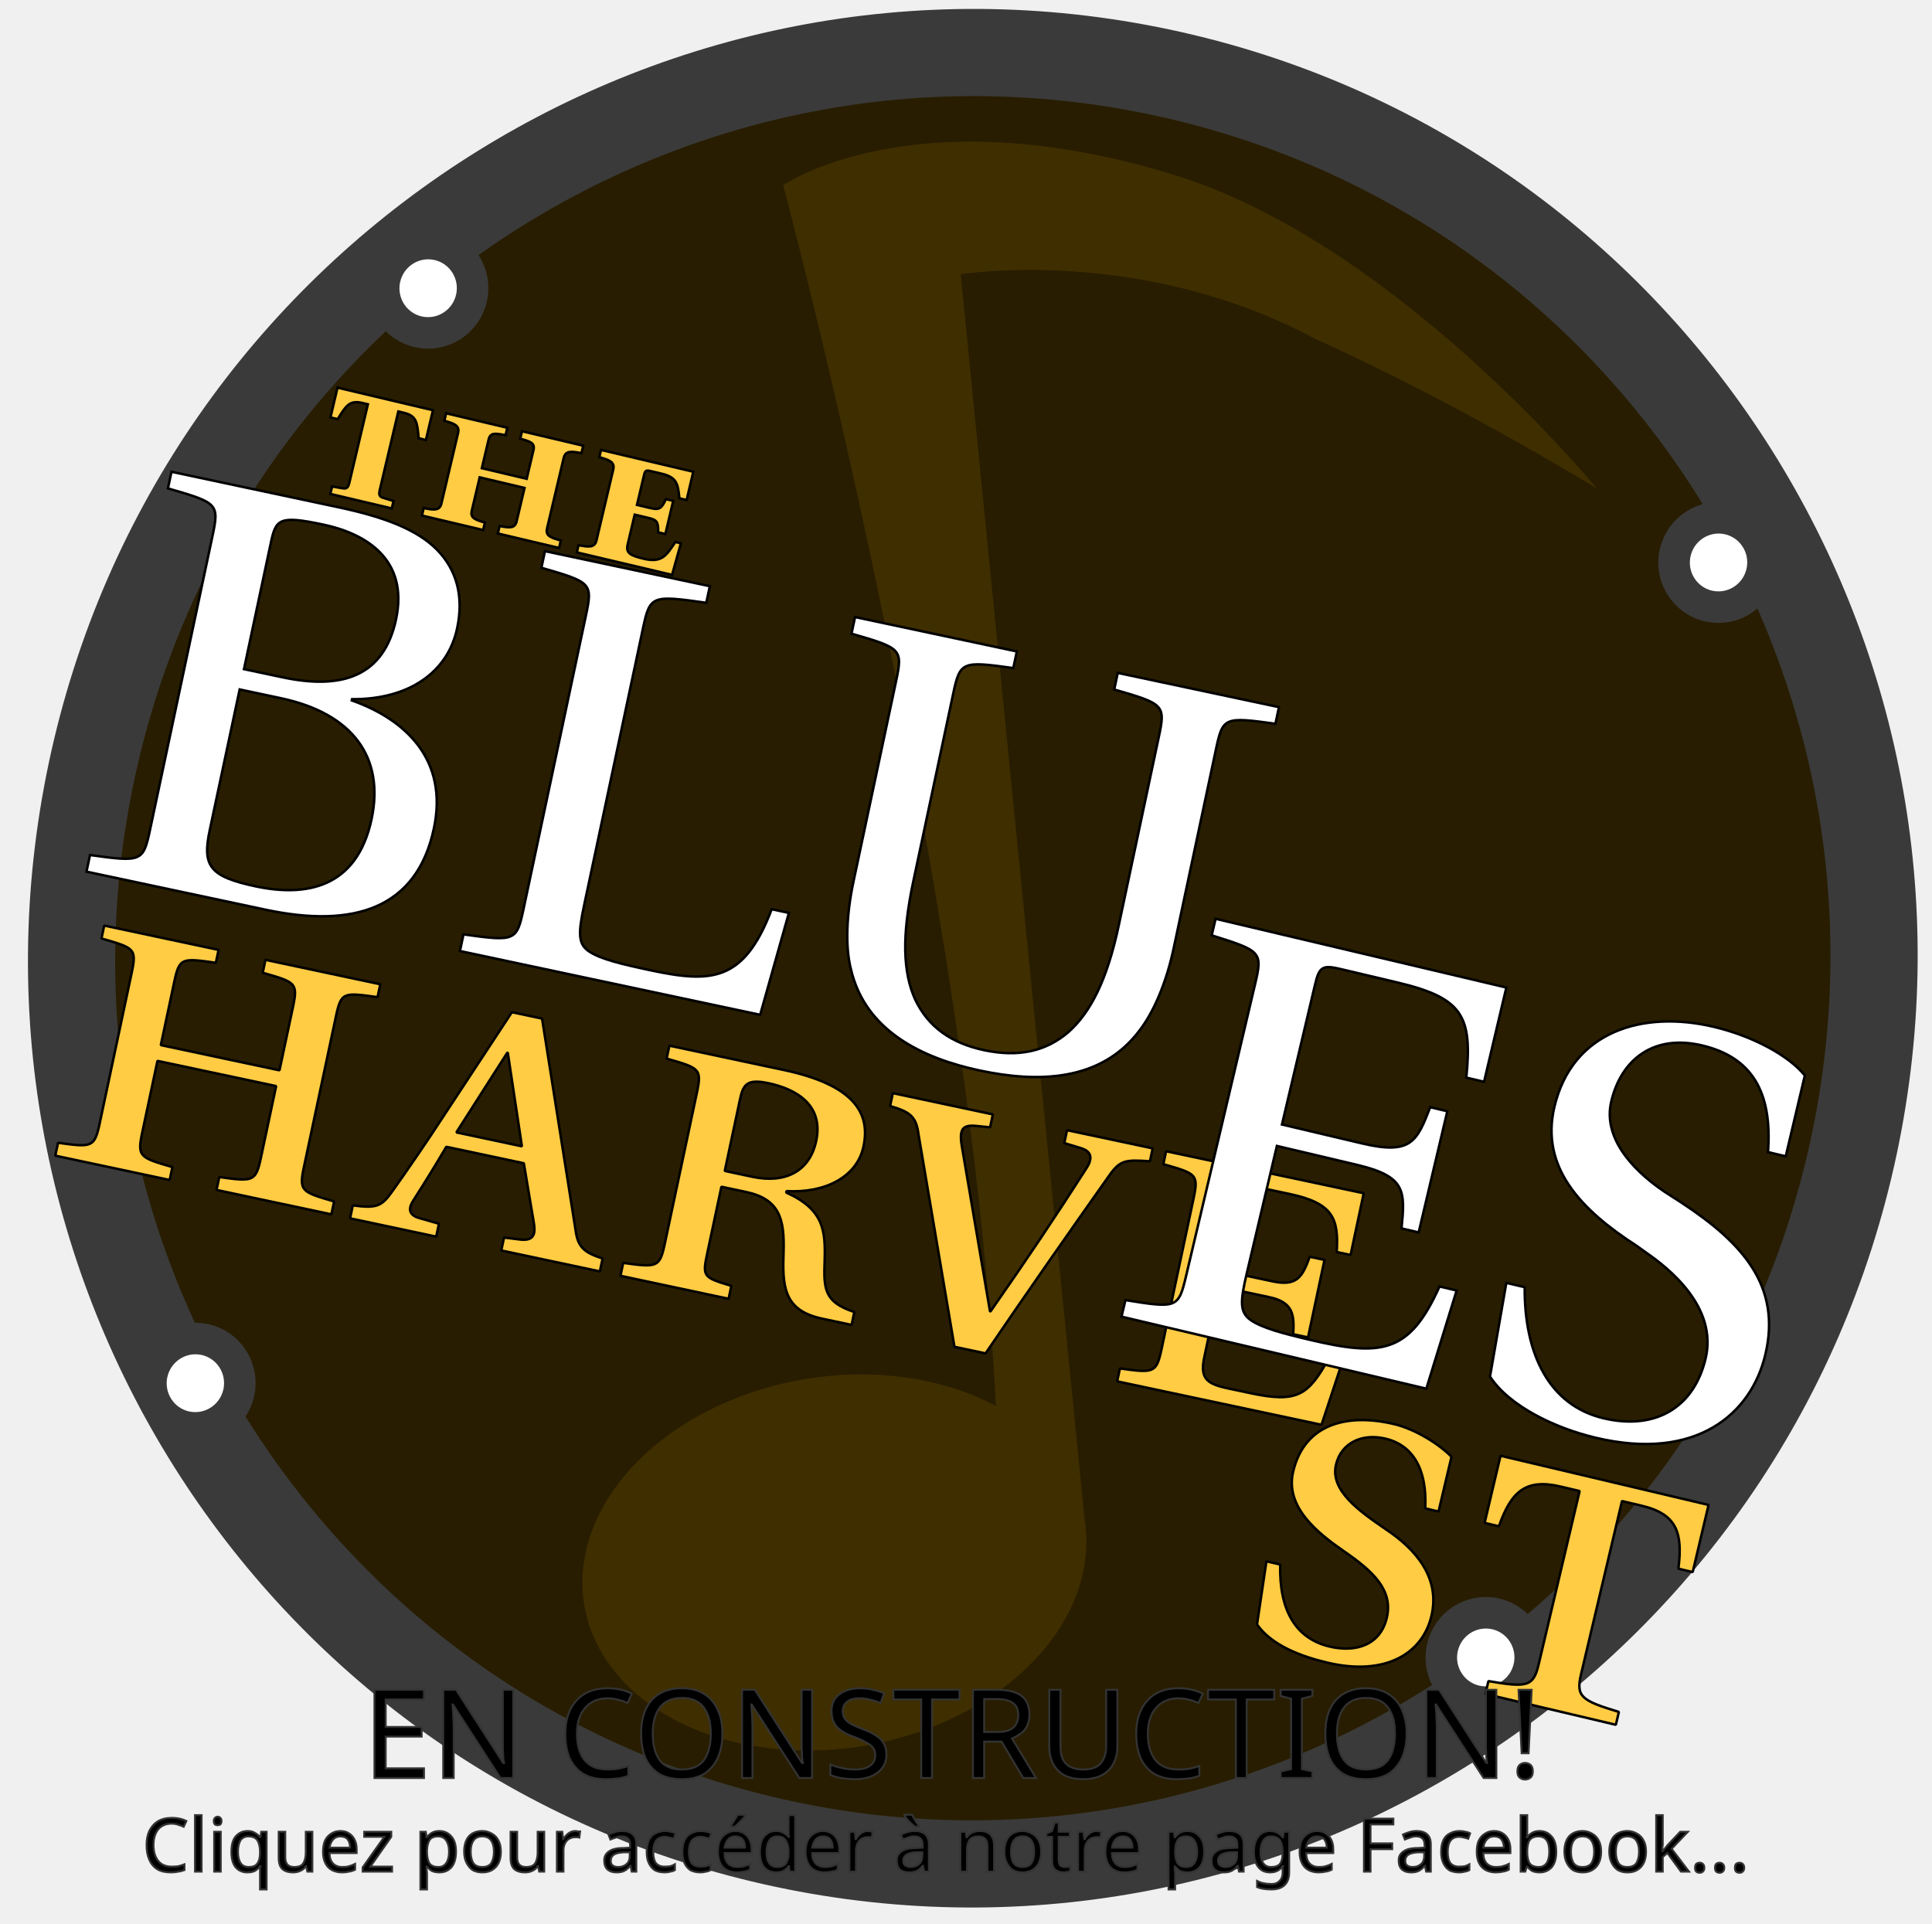
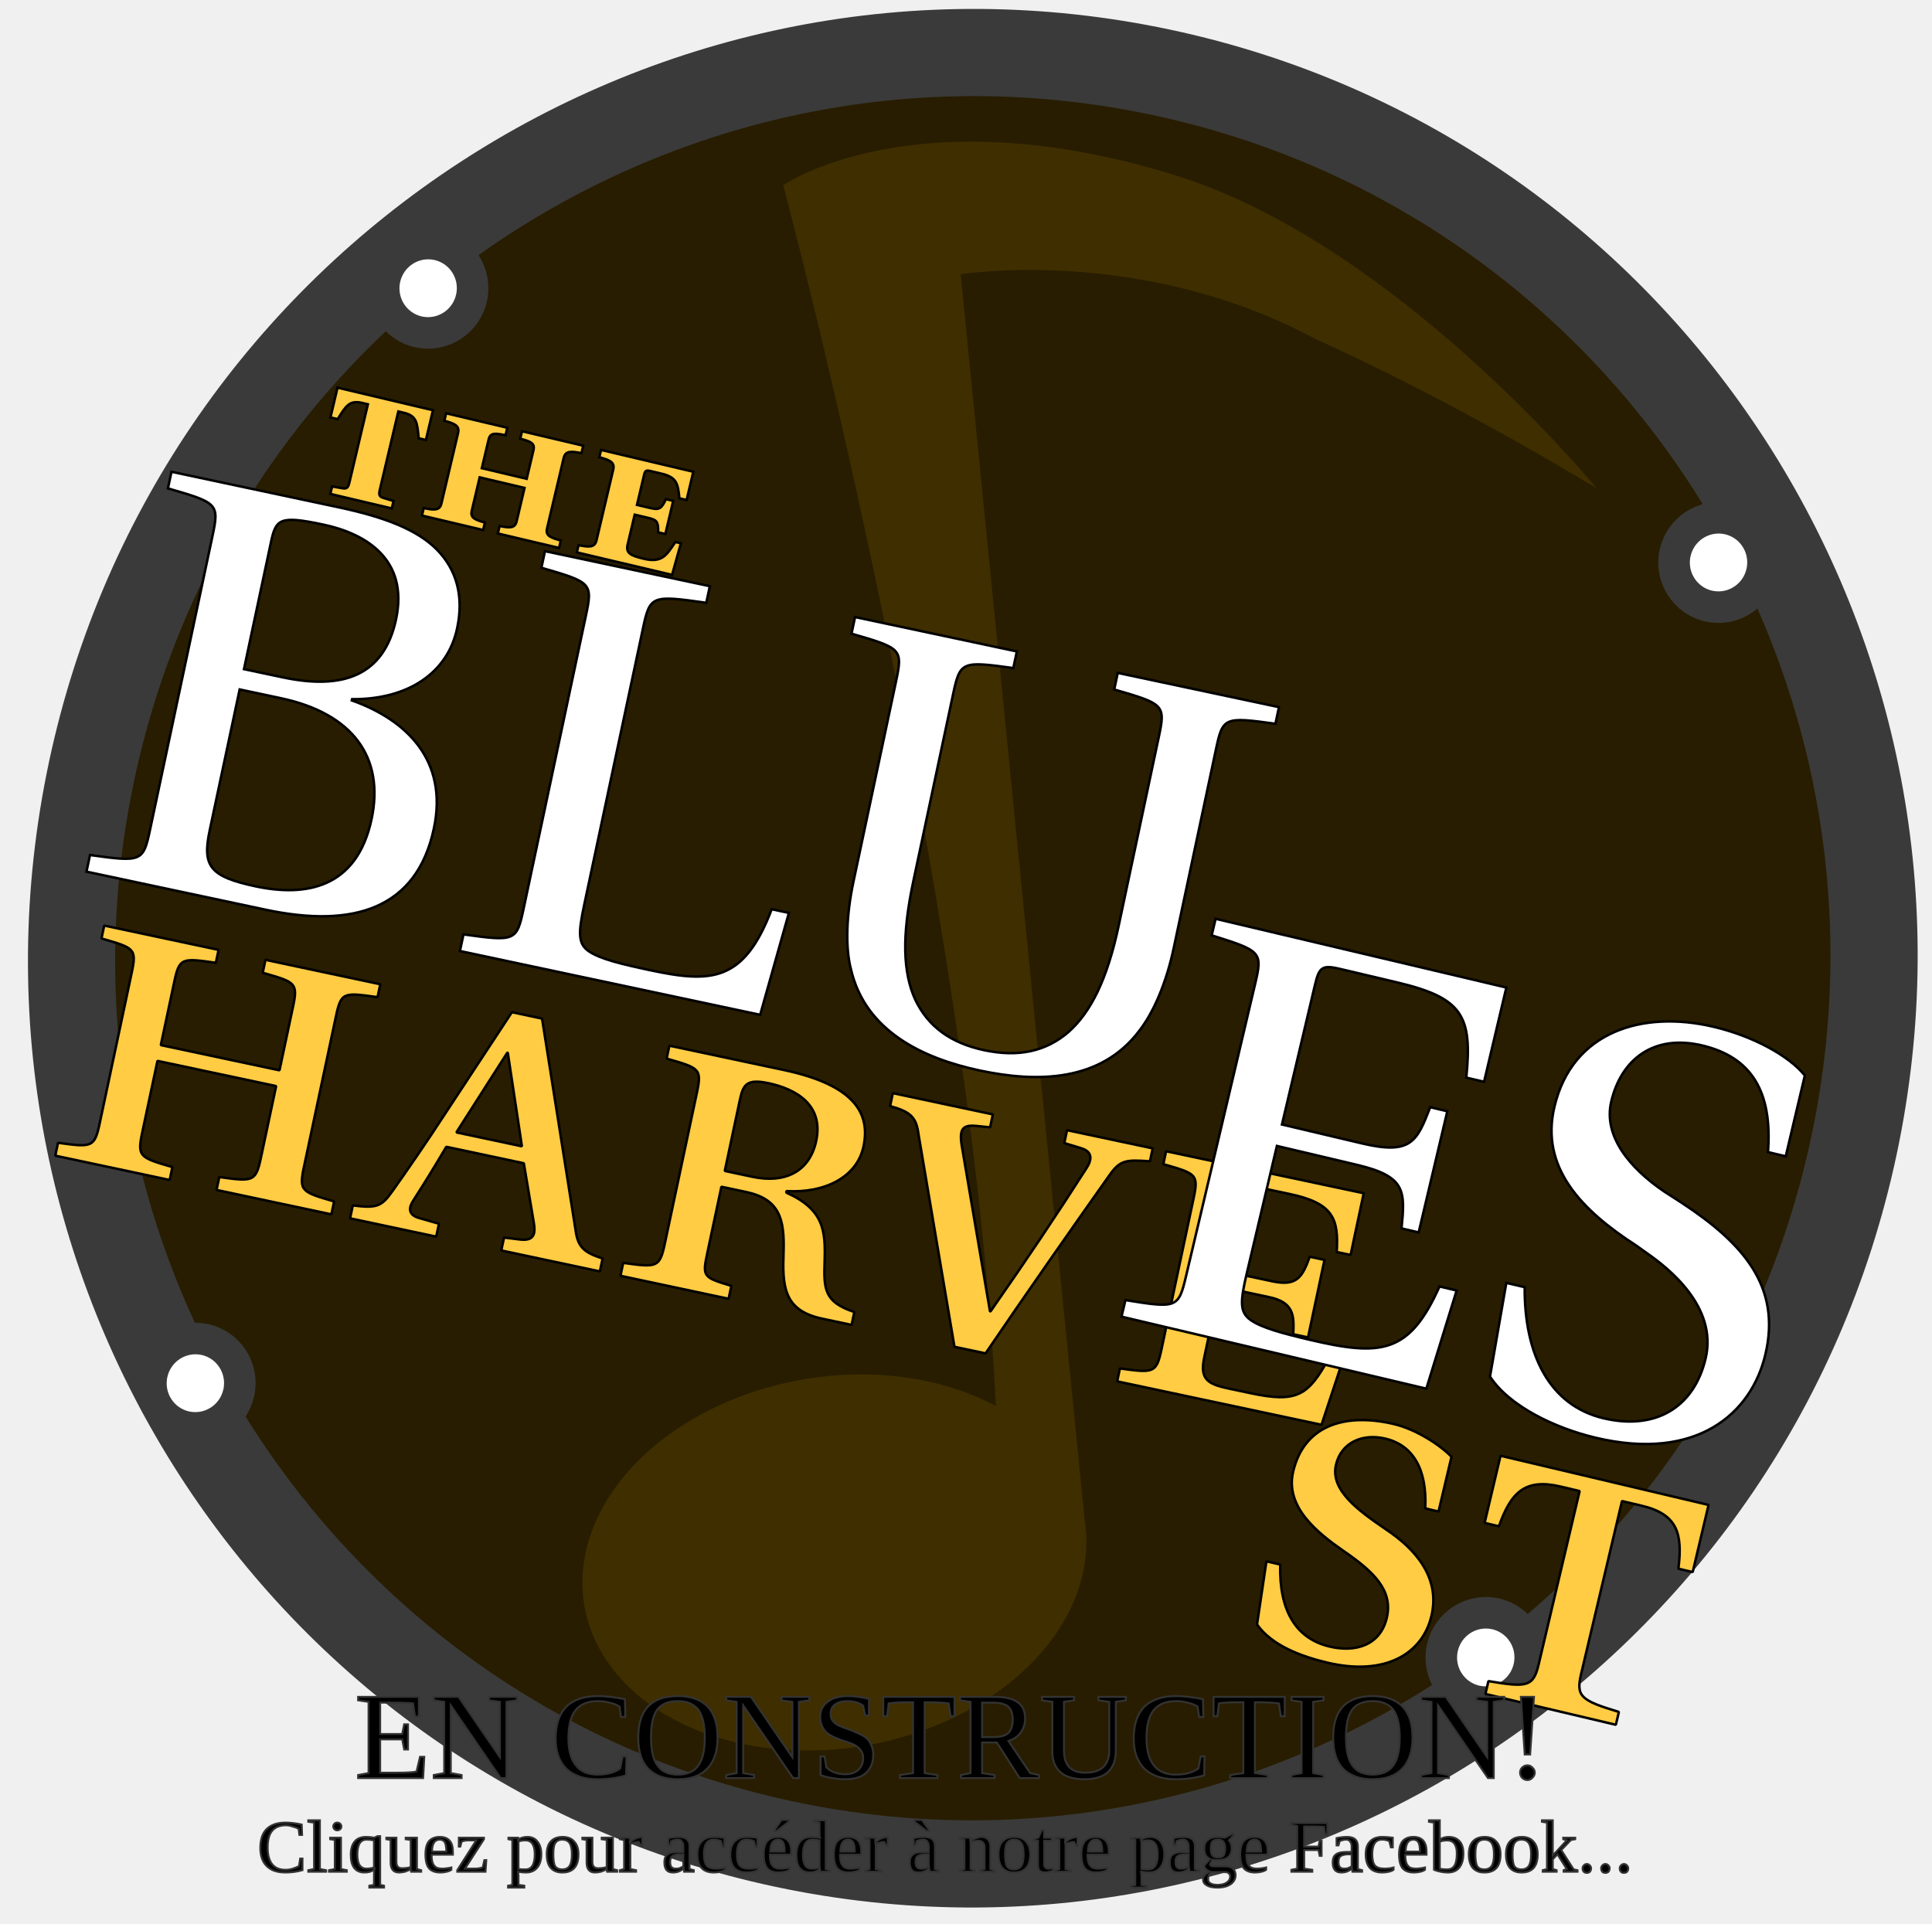
<svg xmlns="http://www.w3.org/2000/svg" xmlns:xlink="http://www.w3.org/1999/xlink" width="78.017mm" height="77.681mm" viewBox="0 0 78.017 77.681" version="1.2" id="svg1149">
  <defs id="defs1146">
    <linearGradient id="linearGradient951">
      <stop style="stop-color:#101010;stop-opacity:1;" offset="0" id="stop947" />
      <stop style="stop-color:#ffffff;stop-opacity:0;" offset="1" id="stop949" />
    </linearGradient>
    <linearGradient xlink:href="#linearGradient951" id="linearGradient953" x1="130.402" y1="118.51" x2="193.326" y2="118.51" gradientUnits="userSpaceOnUse" gradientTransform="translate(-5.035337,1.410246)" />
    <linearGradient xlink:href="#linearGradient951" id="linearGradient1024" gradientUnits="userSpaceOnUse" gradientTransform="translate(-4.198577,-1.097063)" x1="130.402" y1="118.51" x2="193.326" y2="118.51" />
    <linearGradient xlink:href="#linearGradient951" id="linearGradient1028" gradientUnits="userSpaceOnUse" gradientTransform="translate(4.589154,-27.77149)" x1="130.402" y1="118.51" x2="193.326" y2="118.51" />
  </defs>
  <g id="layer1" transform="translate(-77.68631,-75.58295)">
    <g id="g1220" transform="translate(-56.73287,1.61364)">
      <g id="g1234" transform="translate(12.74393,3.106881)">
        <g id="g1220-5" transform="rotate(12) translate(19,-36)">
          <g id="g2929">
            <g id="g4356">
              <rect style="fill-opacity:1;stroke:none;stroke-width:1.103;fill:none" id="rect4244" width="78.017" height="77.681" x="121.675" y="70.862" />
              <ellipse style="fill:#281d00;fill-opacity:1;stroke:#3a3a3a;stroke-width:3.521;stroke-miterlimit:4;stroke-dasharray:none;stroke-opacity:1" id="path32845" cx="161.221" cy="109.703" rx="36.378" ry="36.58" />
              <ellipse style="fill:#ffffff;fill-opacity:1;stroke:#3a3a3a;stroke-width:1.274;stroke-miterlimit:4;stroke-dasharray:none;stroke-opacity:1" id="path32845-7-5" cx="134.081" cy="133.019" rx="1.795" ry="1.805" />
              <ellipse style="fill:#ffffff;fill-opacity:1;stroke:#3a3a3a;stroke-width:1.274;stroke-miterlimit:4;stroke-dasharray:none;stroke-opacity:1" id="path32845-7-5-6" cx="134.081" cy="87.808" rx="1.795" ry="1.805" />
              <ellipse style="fill:#ffffff;fill-opacity:1;stroke:#3a3a3a;stroke-width:1.274;stroke-miterlimit:4;stroke-dasharray:none;stroke-opacity:1" id="path32845-7-5-6-9" cx="187.353" cy="87.808" rx="1.795" ry="1.805" />
              <ellipse style="fill:#ffffff;fill-opacity:1;stroke:#3a3a3a;stroke-width:1.274;stroke-miterlimit:4;stroke-dasharray:none;stroke-opacity:1" id="path32845-7-5-6-9-9" cx="187.353" cy="133.019" rx="1.795" ry="1.805" />
              <ellipse style="fill:#3f2e00;fill-opacity:1;stroke:none;stroke-width:0.681;stroke-opacity:1" id="path30397-2" cx="10.223" cy="207.596" rx="9.983" ry="7.841" transform="matrix(0.8070838,-0.5904369,0.7349644,0.6781057,0,0)" />
              <path style="fill:#3f2e00;fill-opacity:1;stroke:none;stroke-width:0.611px;stroke-linecap:butt;stroke-linejoin:miter;stroke-opacity:1" d="m 166.032,127.723 c -5.411,-20.701 -18.792,-46.965 -18.792,-46.965 0,0 4.364,-4.66 15.305,-3.696 9.37,0.825 19.368,8.838 19.368,8.838 -7.116,-2.466 -12.333,-3.528 -12.333,-3.528 -7.693,-2.258 -14.581,0.412 -14.581,0.412 l 15.613,48.978" id="scythe" />
            </g>
            <g transform="translate(-1,-2) rotate(1.3)">
              <g aria-label="the" id="text16840-2-9" style="font-weight:bold;font-size:8.819px;line-height:1.25;font-family:erewhon;-inkscape-font-specification:'erewhon, Bold';font-variant-caps:all-small-caps;fill:#ffcc44;stroke:url(#linearGradient1028);stroke-width:0.2">
                <path d="m 134.445,92.705 h 0.3 c 0.203,-0.6 0.282,-0.864 0.82,-0.864 h 0.229 v 3.228 c 0,0.212 -0.026,0.3 -0.22,0.309 l -0.423,0.026 v 0.309 h 2.549 v -0.309 l -0.423,-0.026 c -0.194,-0.009 -0.22,-0.097 -0.22,-0.309 v -3.228 h 0.229 c 0.538,0 0.617,0.265 0.82,0.864 h 0.3 v -1.235 h -3.96 z" id="path1407" style="stroke:#000000;fill:#ffcc44;fill-opacity:1;stroke-opacity:1;stroke-width:0.1;stroke-dasharray:none" />
                <path d="m 138.952,95.712 h 2.54 v -0.309 c -0.415,-0.018 -0.626,-0.044 -0.626,-0.344 v -1.385 h 1.861 v 1.385 c 0,0.3 -0.212,0.326 -0.626,0.344 v 0.309 h 2.54 v -0.309 c -0.415,-0.018 -0.653,-0.035 -0.653,-0.344 v -2.928 c 0,-0.309 0.238,-0.335 0.653,-0.353 v -0.309 h -2.54 v 0.309 c 0.415,0.018 0.626,0.026 0.626,0.326 v 1.191 h -1.861 v -1.191 c 0,-0.3 0.212,-0.309 0.626,-0.326 v -0.309 h -2.54 v 0.309 c 0.415,0.018 0.653,0.044 0.653,0.353 v 2.928 c 0,0.309 -0.238,0.326 -0.653,0.344 z" id="path1409" style="stroke:#000000;fill:#ffcc44;fill-opacity:1;stroke-opacity:1;stroke-width:0.1;stroke-dasharray:none" />
                <path d="m 145.382,95.721 h 3.951 l 0.053,-1.323 h -0.229 c -0.229,0.617 -0.335,0.952 -1.085,0.952 -0.582,0 -0.767,-0.062 -0.767,-0.423 v -1.226 h 0.556 c 0.362,0 0.441,0.053 0.529,0.476 h 0.3 V 92.802 H 148.389 c -0.088,0.423 -0.168,0.494 -0.529,0.494 h -0.556 v -1.244 c 0,-0.168 0.026,-0.212 0.203,-0.212 h 0.467 c 0.626,0 0.741,0.229 0.935,0.803 h 0.3 v -1.173 h -3.828 v 0.3 c 0.415,0.018 0.661,0.044 0.661,0.353 v 2.946 c 0,0.309 -0.247,0.335 -0.661,0.353 z" id="path1411" style="stroke:#000000;fill:#ffcc44;fill-opacity:1;stroke-opacity:1;stroke-width:0.1;stroke-dasharray:none" />
              </g>
            </g>
            <g aria-label="harvest" id="text16840-2" style="font-size:19.756px;line-height:1.25;font-family:erewhon;-inkscape-font-specification:'erewhon, Normal';font-variant-caps:all-small-caps;fill:#ffcc44;stroke:url(#linearGradient953);stroke-width:0.2" transform="translate(1.405527,0.3125027)">
              <path d="m 125.232,124.894 h 4.722 v -0.533 c -1.383,-0.099 -1.482,-0.119 -1.482,-1.126 v -2.944 h 4.899 v 2.944 c 0,1.008 -0.099,1.027 -1.482,1.126 v 0.533 h 4.741 v -0.533 c -1.383,-0.099 -1.482,-0.119 -1.482,-1.126 v -6.203 c 0,-1.008 0.099,-1.008 1.482,-1.106 v -0.533 h -4.741 v 0.533 c 1.383,0.099 1.482,0.099 1.482,1.106 v 2.608 h -4.899 v -2.608 c 0,-1.008 0.099,-1.008 1.482,-1.106 v -0.533 h -4.722 v 0.533 c 1.383,0.099 1.482,0.099 1.482,1.106 v 6.203 c 0,1.008 -0.099,1.027 -1.482,1.126 z" id="path1392" style="fill:#ffcc44;fill-opacity:1;stroke:#000000;stroke-width:0.1;stroke-linejoin:bevel;stroke-dasharray:none;stroke-opacity:1" />
              <path d="m 137.402,124.894 h 3.556 v -0.533 l -0.849,-0.059 c -0.435,-0.04 -0.494,-0.296 -0.356,-0.652 0.296,-0.79 0.553,-1.501 0.849,-2.39 h 3.2 l 0.889,2.252 c 0.158,0.395 0.198,0.731 -0.375,0.79 l -0.672,0.059 v 0.533 h 4.07 v -0.533 c -0.751,-0.079 -1.067,-0.217 -1.304,-0.889 l -3.102,-8.08 h -1.245 l -1.798,4.603 c -0.454,1.185 -1.027,2.568 -1.422,3.477 -0.296,0.691 -0.474,0.81 -1.442,0.889 z m 3.477,-4.287 1.343,-3.576 h 0.02 l 1.343,3.576 z" id="path1394" style="fill:#ffcc44;fill-opacity:1;stroke:#000000;stroke-width:0.1;stroke-linejoin:bevel;stroke-dasharray:none;stroke-opacity:1" />
              <path d="m 148.564,124.894 h 4.465 v -0.533 c -1.205,-0.099 -1.225,-0.119 -1.225,-1.126 v -2.707 h 1.008 c 1.383,0 1.758,0.731 1.995,2.055 0.237,1.343 0.474,2.311 2.074,2.311 h 1.225 v -0.533 c -1.264,-0.138 -1.403,-0.632 -1.6,-1.758 -0.217,-1.205 -0.454,-2.035 -2.094,-2.39 v -0.059 c 1.541,-0.237 2.667,-1.146 2.667,-2.41 0,-1.363 -0.869,-2.351 -3.793,-2.351 h -4.722 v 0.533 c 1.383,0.099 1.482,0.099 1.482,1.106 v 6.203 c 0,1.008 -0.099,1.027 -1.482,1.126 z m 3.24,-5.018 v -2.924 c 0,-0.632 0.079,-0.909 0.988,-0.909 1.146,0 2.371,0.395 2.371,1.877 0,1.284 -0.889,1.956 -2.213,1.956 z" id="path1396" style="fill:#ffcc44;fill-opacity:1;stroke:#000000;stroke-width:0.1;stroke-linejoin:bevel;stroke-dasharray:none;stroke-opacity:1" />
              <path d="m 157.79,115.925 c 0.869,0.059 1.126,0.217 1.363,0.889 l 3.2,8.08 h 1.284 c 1.106,-2.707 2.252,-5.413 3.398,-8.08 0.296,-0.691 0.514,-0.751 1.482,-0.889 v -0.533 h -3.536 v 0.533 l 0.691,0.059 c 0.533,0.04 0.533,0.395 0.395,0.751 -0.81,2.153 -1.561,4.03 -2.588,6.46 h -0.02 l -2.489,-6.263 c -0.277,-0.691 -0.158,-0.889 0.415,-0.948 l 0.533,-0.059 v -0.533 h -4.129 z" id="path1398" style="fill:#ffcc44;fill-opacity:1;stroke:#000000;stroke-width:0.1;stroke-linejoin:bevel;stroke-dasharray:none;stroke-opacity:1" />
              <path d="m 169.07,124.894 h 8.436 l 0.296,-2.667 h -0.573 c -0.494,1.62 -0.869,2.015 -2.786,2.015 h -0.929 c -0.869,0 -1.205,-0.138 -1.205,-1.027 v -2.924 h 2.055 c 1.008,0 1.146,0.494 1.264,1.264 h 0.612 v -3.2 h -0.612 c -0.119,0.869 -0.257,1.284 -1.264,1.284 h -2.055 v -2.805 c 0,-0.77 0.356,-0.79 0.83,-0.79 h 1.166 c 1.798,0 2.153,0.553 2.351,1.897 h 0.573 v -2.548 h -8.159 v 0.533 c 1.383,0.099 1.482,0.099 1.482,1.106 v 6.203 c 0,1.008 -0.099,1.027 -1.482,1.126 z" id="path1400" style="fill:#ffcc44;fill-opacity:1;stroke:#000000;stroke-width:0.1;stroke-linejoin:bevel;stroke-dasharray:none;stroke-opacity:1" />
              <g transform="translate(0,5) rotate(1.3)">
                <path d="m 179.284,121.714 0.217,2.568 c 0.77,0.691 2.035,0.849 3.121,0.849 2.39,0 3.655,-1.225 3.655,-2.805 0,-1.6 -1.264,-2.489 -2.608,-2.983 -1.225,-0.474 -2.548,-1.008 -2.548,-2.074 0,-0.909 0.731,-1.482 1.699,-1.482 1.166,0 1.936,0.849 2.213,2.371 h 0.553 v -2.272 c -0.553,-0.356 -1.64,-0.751 -2.568,-0.751 -1.897,0 -3.517,0.79 -3.517,2.805 0,1.482 1.561,2.193 2.707,2.647 1.383,0.533 2.331,1.087 2.331,2.232 0,1.126 -0.889,1.659 -1.976,1.659 -1.422,0 -2.331,-0.968 -2.707,-2.766 z" id="path1402" style="fill:#ffcc44;fill-opacity:1;stroke:#000000;stroke-width:0.1;stroke-linejoin:bevel;stroke-dasharray:none;stroke-opacity:1" />
                <path d="m 187.502,118.177 h 0.593 c 0.158,-1.442 0.573,-2.134 2.055,-2.134 h 0.79 v 7.191 c 0,0.929 -0.237,1.027 -1.818,1.126 v 0.533 h 5.413 v -0.533 c -1.58,-0.099 -1.837,-0.198 -1.837,-1.126 v -7.191 h 0.81 c 1.482,0 1.877,0.691 2.035,2.134 h 0.593 v -2.786 h -8.633 z" id="path1404" style="fill:#ffcc44;fill-opacity:1;stroke:#000000;stroke-width:0.1;stroke-linejoin:bevel;stroke-dasharray:none;stroke-opacity:1" />
              </g>
            </g>
            <g aria-label="BLUES" id="blues" style="font-size:25.4px;line-height:1.25;font-family:erewhon;-inkscape-font-specification:'erewhon, Normal';fill:#ffffff;stroke:#101010;stroke-width:0.1">
              <path d="m 125.484,113.724 h 7.391 c 3.632,0 5.969,-1.295 5.969,-4.623 0,-2.819 -2.007,-4.064 -4.318,-4.369 v -0.051 c 2.235,-0.457 3.556,-1.854 3.556,-3.683 0,-1.321 -0.508,-2.311 -1.473,-2.946 -0.94,-0.61 -2.311,-0.838 -4.216,-0.838 h -6.909 v 0.686 c 2.108,0.152 2.159,0.178 2.159,1.524 v 12.09 c 0,1.346 -0.051,1.372 -2.159,1.524 z m 4.521,-2.667 v -5.817 h 1.702 c 2.972,0 4.597,1.473 4.597,4.013 0,2.87 -1.956,3.632 -4.013,3.632 -1.905,0 -2.286,-0.356 -2.286,-1.829 z m 0,-6.655 v -5.182 c 0,-1.016 0.076,-1.194 1.93,-1.194 1.753,0 3.658,0.66 3.658,3.124 0,2.337 -1.499,3.251 -3.988,3.251 z" id="path1334" style="fill:#ffffff;fill-opacity:1;stroke:#000000;stroke-width:0.1;stroke-dasharray:none;stroke-opacity:1" />
              <path d="m 140.902,113.724 h 12.395 l 0.279,-4.267 h -0.711 c -0.483,3.124 -1.778,3.429 -4.293,3.429 -1.194,0 -2.057,-0.025 -2.565,-0.229 -0.508,-0.203 -0.584,-0.635 -0.584,-1.803 V 99.424 c 0,-1.346 0.076,-1.372 2.286,-1.524 v -0.686 h -6.807 v 0.686 c 2.108,0.152 2.159,0.178 2.159,1.524 v 12.09 c 0,1.346 -0.051,1.372 -2.159,1.524 z" id="path1336" style="fill:#ffffff;fill-opacity:1;stroke:#000000;stroke-width:0.1;stroke-dasharray:none;stroke-opacity:1" />
              <path d="m 153.704,97.9 c 2.108,0.152 2.159,0.178 2.159,1.524 v 8.255 c 0,1.397 0.229,2.667 0.635,3.48 1.092,2.337 3.607,2.921 5.944,2.921 2.362,0 4.877,-0.559 5.969,-2.921 0.406,-0.838 0.66,-2.108 0.66,-3.531 v -8.204 c 0,-1.346 0.051,-1.372 2.134,-1.524 v -0.686 h -6.655 v 0.686 c 2.108,0.152 2.159,0.178 2.159,1.524 v 7.747 c 0,2.261 -0.381,3.683 -1.092,4.648 -0.737,0.965 -1.778,1.422 -3.175,1.422 -1.372,0 -2.413,-0.457 -3.15,-1.422 -0.711,-0.965 -1.067,-2.388 -1.067,-4.648 v -7.747 c 0,-1.346 0.076,-1.372 2.159,-1.524 v -0.686 h -6.68 z" id="path1338" style="fill:#ffffff;fill-opacity:1;stroke:#000000;stroke-width:0.1;stroke-dasharray:none;stroke-opacity:1" />
              <g transform="translate(0,5) rotate(1.3)">
                <path d="m 172.728,113.724 h 12.649 l 0.279,-4.14 h -0.711 c -0.559,2.921 -1.626,3.302 -4.623,3.302 -1.118,0 -1.981,-0.025 -2.489,-0.229 -0.508,-0.203 -0.584,-0.635 -0.584,-1.803 v -5.283 h 3.327 c 2.032,0 2.134,0.584 2.337,2.083 h 0.711 v -5.029 h -0.711 c -0.203,1.473 -0.305,2.057 -2.337,2.057 h -3.327 v -5.791 c 0,-0.762 0.102,-0.864 0.864,-0.864 h 2.337 c 2.718,0 3.277,0.61 3.607,3.099 h 0.737 v -3.912 h -12.065 v 0.686 c 2.108,0.152 2.159,0.178 2.159,1.524 v 12.09 c 0,1.346 -0.051,1.372 -2.159,1.524 z" id="path1340" style="fill:#ffffff;fill-opacity:1;stroke:#000000;stroke-width:0.1;stroke-dasharray:none;stroke-opacity:1" />
                <path d="m 187.537,108.822 0.229,3.835 c 1.041,0.991 3.048,1.422 4.724,1.422 4.216,0 5.893,-2.413 5.893,-4.851 0,-2.819 -1.905,-4.166 -4.699,-5.182 l -0.787,-0.279 c -1.6,-0.61 -2.921,-1.626 -2.921,-3.048 0,-1.753 1.041,-3.048 3.048,-3.048 2.057,0 3.2,1.168 3.581,3.581 h 0.737 v -3.353 c -0.813,-0.635 -2.413,-1.067 -4.039,-1.067 -2.921,0 -5.512,1.473 -5.512,4.623 0,2.515 2.007,3.81 4.521,4.699 l 0.432,0.178 c 1.041,0.406 3.327,1.473 3.327,3.607 0,2.057 -1.321,3.302 -3.454,3.302 -2.235,0 -3.708,-1.753 -4.318,-4.42 z" id="path1342" style="fill:#ffffff;fill-opacity:1;stroke:#000000;stroke-width:0.1;stroke-dasharray:none;stroke-opacity:1" />
              </g>
            </g>
            <g>



              </g>
          </g>
        </g>
      </g>
    </g>
  </g>
  <g id="neons">
-     <text x="1.0cm" y="1.9cm" font-size="5" font-family="Prompt" text-anchor="middle" fill="#000000" stroke="#333333" stroke-width="0.1%">
+     <text x="1.0cm" y="1.9cm" font-size="5" font-family="Tilt+Neon" text-anchor="middle" fill="#000000" stroke="#333333" stroke-width="0.1%">
      <animate attributeName="fill" values="#000000;#A20000;#000000" dur="3s" repeatCount="indefinite" />
      EN CONSTRUCTION!
    </text>
-     <text x="1cm" y="2cm" font-size="3" font-family="Prompt" text-anchor="middle" fill="#000000" stroke="#333333" stroke-width="0.1%">
+     <text x="1cm" y="2cm" font-size="3" font-family="Tilt+Neon" text-anchor="middle" fill="#000000" stroke="#333333" stroke-width="0.1%">
      <animate attributeName="fill" values="#000000;#A20000;#000000;" dur="3s" repeatCount="indefinite" />
      Cliquez pour accéder à notre page Facebook...
    </text>
  </g>
</svg>
